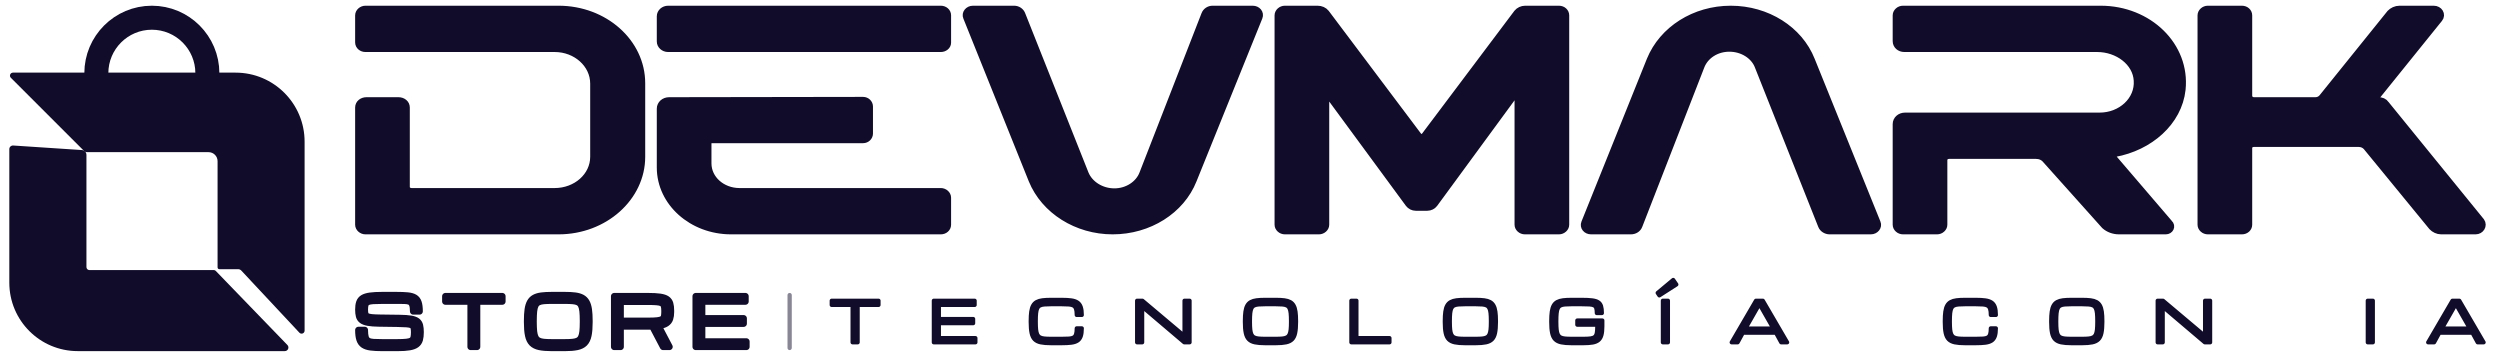
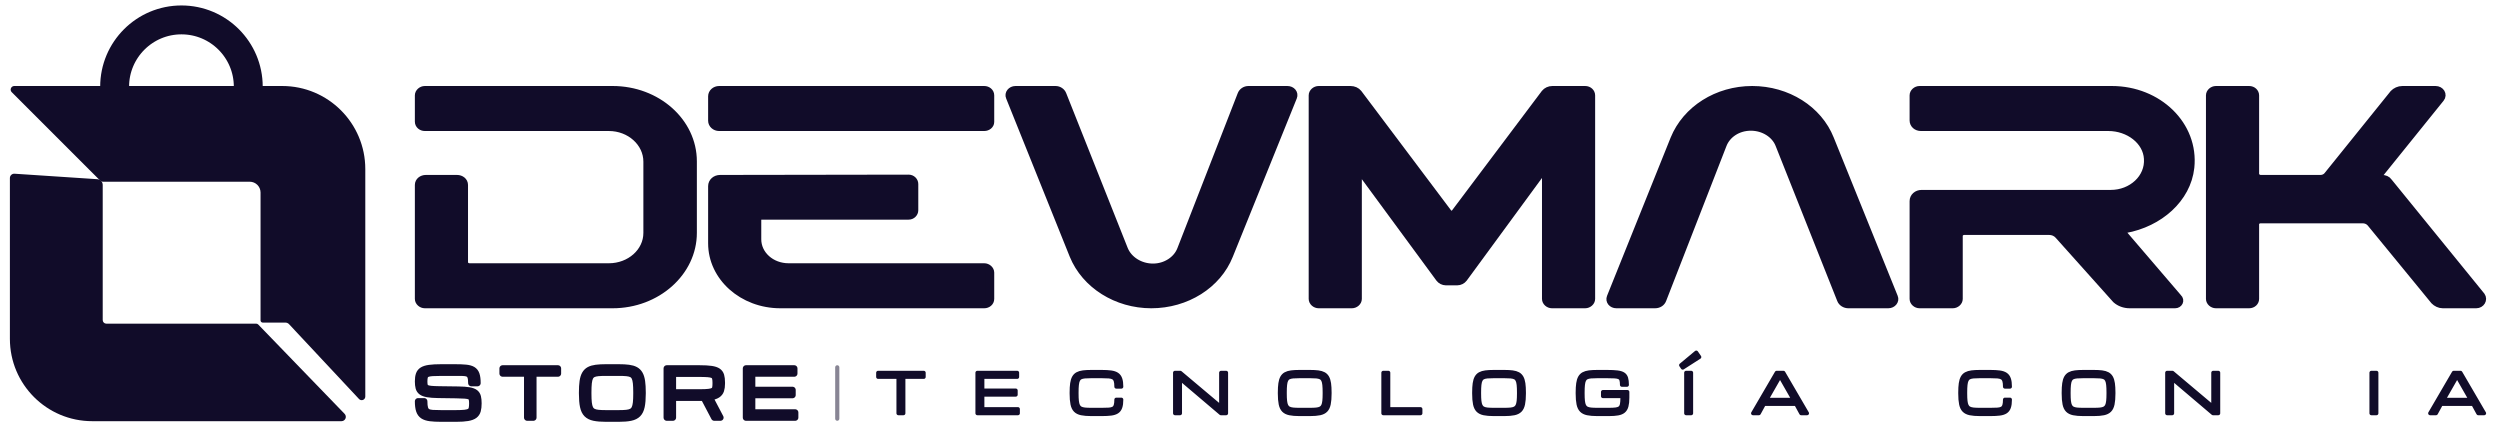
- <svg xmlns="http://www.w3.org/2000/svg" viewBox="-4 -4 1749.53 249" role="img" aria-label="DevmarkPE Store, tecnología con IA">
-   <g transform="scale(0.21) translate(-118 50)">
+ <svg xmlns="http://www.w3.org/2000/svg" viewBox="-4 -61.91 1799.64 306.91" role="img" aria-label="DevmarkPE Store, tecnología con IA">
+   <g transform="scale(0.26) translate(-118 -173)">
    <path d="M420 215V175A185 185 0 0 1 790 175V215" fill="none" stroke="#110C29" stroke-width="80" stroke-linecap="round" />
    <path d="M142.14 173L884 173A230 230 0 0 1 1114 403L1114 1032.84A10 10 0 0 1 1096.7 1039.67L902.93 832.44A14 14 0 0 0 892.7 828L830 828A6 6 0 0 1 824 822L824 468A30 30 0 0 0 794 438L387.97 438A12 12 0 0 1 379.49 434.49L135.07 190.07A10 10 0 0 1 142.14 173Z" fill="#110C29" />
    <path d="M142.79 415.85L372.06 431.01A16 16 0 0 1 387 446.98L387 821A10 10 0 0 0 397 831L811.9 831A8 8 0 0 1 817.66 833.44L1056.72 1080.66A12 12 0 0 1 1048.09 1101L358 1101A228 228 0 0 1 130 873L130 427.82A12 12 0 0 1 142.79 415.85Z" fill="#110C29" />
  </g>
-   <path d="M386.906 3.0H251.715C249.498 3.0 247.528 4.76 247.528 6.74V25.66C247.528 27.86 249.498 29.4 251.715 29.4H384.197C399.465 29.4 412.023 40.62 412.023 54.48V105.74C412.023 119.6 399.465 130.6 384.197 130.6H283.973C281.757 130.6 279.787 129.06 279.787 126.86V71.2C279.787 68.78 277.571 67.02 274.862 67.02H252.453C249.745 67.02 247.528 68.78 247.528 71.2V153.26C247.528 155.24 249.498 157.0 251.715 157.0H386.906C418.672 157.0 444.528 133.9 444.528 105.74V54.26C444.528 25.88 418.672 3.0 386.906 3.0Z M654.4 130.6H513.545C500.986 130.6 490.89 121.58 490.89 110.36V96.28C490.89 94.52 492.368 93.2 494.338 93.2H599.979C602.195 93.2 603.919 91.44 603.919 89.46V70.54C603.919 68.56 602.195 66.8 599.979 66.8L464.295 67.02C461.094 67.02 458.631 69.22 458.631 72.08V113.22C458.631 137.42 480.548 157.0 507.635 157.0H654.4C656.616 157.0 658.586 155.46 658.586 153.26V134.34C658.586 132.36 656.616 130.6 654.4 130.6ZM654.4 3.0H463.556C460.848 3.0 458.631 4.98 458.631 7.4V25.0C458.631 27.42 460.848 29.4 463.556 29.4H654.4C656.616 29.4 658.586 27.86 658.586 25.88V6.74C658.586 4.54 656.616 3.0 654.4 3.0Z M844.582 3.0C842.366 3.0 840.396 4.32 839.657 6.3L796.317 117.62C793.362 125.54 784.989 130.82 775.878 130.82C766.521 130.82 758.148 125.54 754.947 117.84L710.622 6.3C709.883 4.32 707.913 3.0 705.697 3.0H676.886C673.931 3.0 671.961 5.64 672.946 7.84L718.748 121.8C727.367 142.92 749.776 157.0 774.647 157.0C799.764 157.0 822.173 142.92 830.546 121.8L876.594 7.84C877.579 5.42 875.609 3.0 872.654 3.0Z" fill="#110C29" stroke="#110C29" stroke-width="6" stroke-linejoin="round" />
-   <path d="M1063.329 3.0C1061.359 3.0 1059.389 3.88 1058.157 5.42L993.64 91.22C992.162 93.2 989.207 93.2 987.976 91.22L923.459 5.42C922.227 3.88 920.257 3.0 918.041 3.0H895.14C892.924 3.0 890.954 4.76 890.954 6.74V153.26C890.954 155.24 892.924 157.0 895.14 157.0H919.026C921.242 157.0 923.212 155.24 923.212 153.26V63.5C923.212 61.74 925.675 61.08 926.66 62.62L982.312 138.3C983.297 139.62 985.021 140.5 986.745 140.5H994.871C996.595 140.5 998.319 139.62 999.304 138.3L1055.449 61.74C1056.434 60.42 1058.896 61.08 1058.896 62.62V153.26C1058.896 155.24 1060.866 157.0 1063.082 157.0H1086.969C1089.185 157.0 1091.155 155.24 1091.155 153.26V6.74C1091.155 4.76 1089.431 3.0 1086.969 3.0Z" fill="#110C29" stroke="#110C29" stroke-width="6" stroke-linejoin="round" />
-   <path d="M1309.163 152.16 1263.114 38.2C1254.742 17.08 1232.333 3.0 1207.216 3.0C1182.098 3.0 1159.936 17.08 1151.317 38.2L1105.514 152.16C1104.529 154.58 1106.499 157.0 1109.454 157.0H1137.281C1139.743 157.0 1141.713 155.68 1142.452 153.7L1185.792 42.38C1188.747 34.46 1196.873 29.18 1206.231 29.18C1215.588 29.18 1223.961 34.46 1226.916 42.16L1271.241 153.7C1271.979 155.68 1274.196 157.0 1276.412 157.0H1305.223C1308.178 157.0 1310.148 154.36 1309.163 152.16Z M1475.705 102.88C1500.084 98.48 1520.03 81.1 1522.492 58.66C1525.694 28.3 1499.345 3.0 1466.101 3.0H1327.709C1325.492 3.0 1323.522 4.76 1323.522 6.74V24.78C1323.522 27.42 1325.739 29.4 1328.694 29.4H1463.639C1478.414 29.4 1491.465 39.3 1492.204 52.28C1493.189 66.36 1480.63 77.8 1465.362 77.8H1329.186C1325.985 77.8 1323.522 80.0 1323.522 82.86V153.26C1323.522 155.24 1325.492 157.0 1327.709 157.0H1351.595C1353.811 157.0 1355.781 155.24 1355.781 153.26V107.94C1355.781 105.74 1357.751 104.2 1359.967 104.2H1420.791C1423.746 104.2 1426.209 105.3 1427.932 107.28L1469.302 153.48C1471.765 155.68 1475.212 157.0 1478.906 157.0H1511.657C1514.12 157.0 1515.597 154.36 1513.627 152.6L1474.227 106.62C1472.996 105.3 1473.735 103.32 1475.705 102.88Z M1731.889 151.28 1665.156 69.22C1664.171 67.68 1662.447 67.02 1660.477 67.02H1655.552L1702.586 8.72C1704.556 6.3 1702.586 3.0 1699.138 3.0H1675.252C1672.789 3.0 1670.573 4.1 1669.096 5.64L1621.569 64.6C1620.338 66.14 1618.368 67.02 1616.398 67.02H1573.304C1571.088 67.02 1569.118 65.26 1569.118 63.28V6.74C1569.118 4.76 1567.394 3.0 1564.932 3.0H1541.046C1538.829 3.0 1536.859 4.76 1536.859 6.74V153.26C1536.859 155.24 1538.829 157.0 1541.046 157.0H1564.932C1567.394 157.0 1569.118 155.24 1569.118 153.26V99.36C1569.118 97.38 1571.088 95.84 1573.304 95.84H1646.687C1648.903 95.84 1651.119 96.72 1652.597 98.48L1698.399 154.36C1699.877 155.9 1702.093 157.0 1704.309 157.0H1728.442C1731.643 157.0 1733.613 153.7 1731.889 151.28Z" fill="#110C29" stroke="#110C29" stroke-width="6" stroke-linejoin="round" />
-   <path d="M285.87 228.467Q285.87 226.416 285.547 225.241Q285.224 224.065 284.095 223.501Q282.966 222.936 280.592 222.763Q278.218 222.59 274.093 222.521L261.279 222.337Q256.531 222.268 253.65 221.761Q250.769 221.254 249.294 220.159Q247.819 219.064 247.324 217.22Q246.828 215.377 246.828 212.611Q246.828 209.592 247.508 207.633Q248.188 205.674 249.974 204.568Q251.76 203.461 255.033 203.012Q258.306 202.562 263.491 202.562H273.355Q278.057 202.562 281.191 202.862Q284.326 203.162 286.169 204.245Q288.013 205.328 288.808 207.61Q289.603 209.891 289.603 213.879H285.178Q285.178 210.79 284.591 209.212Q284.003 207.633 282.655 207.057Q281.306 206.48 279.025 206.434Q276.743 206.388 273.355 206.388H263.722Q259.596 206.388 257.119 206.55Q254.641 206.711 253.374 207.287Q252.106 207.863 251.68 209.131Q251.253 210.398 251.253 212.611Q251.253 214.478 251.553 215.607Q251.852 216.736 252.901 217.324Q253.95 217.912 256.139 218.131Q258.329 218.35 262.108 218.396L275.844 218.58Q280.684 218.649 283.576 219.145Q286.469 219.64 287.909 220.746Q289.35 221.853 289.822 223.731Q290.295 225.609 290.295 228.467Q290.295 231.579 289.707 233.687Q289.119 235.796 287.437 237.064Q285.754 238.331 282.574 238.884Q279.393 239.438 274.208 239.438H263.422Q258.697 239.438 255.494 239.023Q252.29 238.608 250.389 237.352Q248.488 236.096 247.658 233.607Q246.828 231.118 246.828 226.969H251.253Q251.253 230.219 251.783 231.993Q252.313 233.768 253.639 234.54Q254.964 235.312 257.349 235.462Q259.735 235.612 263.422 235.612H273.977Q278.103 235.612 280.5 235.347Q282.897 235.082 284.049 234.333Q285.201 233.584 285.535 232.178Q285.87 230.772 285.87 228.467Z M325.395 238.7V206.987H307.695V203.3H347.52V206.987H329.82V238.7Z M382.043 239.438Q376.858 239.438 373.516 238.735Q370.174 238.032 368.296 236.142Q366.418 234.252 365.669 230.703Q364.92 227.154 364.92 221.461V220.539Q364.92 215.837 365.381 212.646Q365.842 209.454 366.971 207.448Q368.1 205.443 370.048 204.383Q371.995 203.323 374.945 202.943Q377.895 202.562 382.043 202.562H391.331Q395.48 202.562 398.43 202.943Q401.38 203.323 403.327 204.383Q405.275 205.443 406.404 207.448Q407.533 209.454 407.994 212.646Q408.455 215.837 408.455 220.539V221.461Q408.455 227.154 407.706 230.703Q406.957 234.252 405.079 236.142Q403.201 238.032 399.859 238.735Q396.517 239.438 391.331 239.438ZM382.043 235.612H391.331Q394.627 235.612 396.886 235.381Q399.144 235.151 400.562 234.39Q401.979 233.63 402.728 232.086Q403.477 230.541 403.754 227.96Q404.03 225.379 404.03 221.461V220.539Q404.03 216.483 403.754 213.855Q403.477 211.228 402.728 209.707Q401.979 208.186 400.562 207.483Q399.144 206.78 396.886 206.584Q394.627 206.388 391.331 206.388H382.043Q378.748 206.388 376.489 206.584Q374.231 206.78 372.813 207.483Q371.396 208.186 370.647 209.707Q369.898 211.228 369.621 213.855Q369.345 216.483 369.345 220.539V221.461Q369.345 225.379 369.621 227.96Q369.898 230.541 370.647 232.086Q371.396 233.63 372.813 234.39Q374.231 235.151 376.489 235.381Q378.748 235.612 382.043 235.612Z M425.855 203.3H449.547Q454.733 203.3 457.902 203.761Q461.071 204.222 462.707 205.351Q464.343 206.48 464.92 208.439Q465.496 210.398 465.496 213.395V214.316Q465.496 217.082 464.839 219.076Q464.182 221.069 462.315 222.302Q460.449 223.535 456.784 224.042L464.482 238.7H460.057L452.52 224.365Q452.06 224.388 451.564 224.388Q451.068 224.388 450.538 224.388H430.28V238.7H425.855ZM430.28 220.562H449.847Q453.788 220.562 456.058 220.297Q458.328 220.032 459.4 219.364Q460.472 218.695 460.771 217.474Q461.071 216.252 461.071 214.316V213.395Q461.071 211.205 460.656 209.938Q460.241 208.67 458.997 208.071Q457.752 207.471 455.286 207.299Q452.82 207.126 448.695 207.126H430.28Z M482.896 238.7V203.3H517.651V206.987H487.321V218.787H516.383V222.475H487.321V235.012H518.296V238.7Z" fill="#110C29" stroke="#110C29" stroke-width="4.6" stroke-linejoin="round" />
-   <rect x="547.1" y="201" width="3" height="40" rx="1.5" fill="#110C29" opacity="0.5" />
-   <path d="M592.596 235.6V209.442H577.996V206.4H610.846V209.442H596.246V235.6Z M649.45 235.6V206.4H678.117V209.442H653.1V219.175H677.072V222.217H653.1V232.558H678.65V235.6Z M717.253 221.38V220.62Q717.253 216.742 717.633 214.109Q718.014 211.476 718.945 209.822Q719.877 208.168 721.483 207.293Q723.089 206.419 725.523 206.105Q727.956 205.792 731.378 205.792H739.039Q742.955 205.792 745.645 206.162Q748.335 206.533 749.98 207.626Q751.624 208.719 752.365 210.839Q753.107 212.959 753.107 216.457H749.457Q749.457 213.7 748.963 212.17Q748.468 210.639 747.299 209.955Q746.13 209.271 744.115 209.109Q742.1 208.947 739.039 208.947H731.378Q728.659 208.947 726.796 209.109Q724.933 209.271 723.764 209.85Q722.595 210.43 721.977 211.685Q721.359 212.94 721.131 215.107Q720.903 217.274 720.903 220.62V221.38Q720.903 224.612 721.131 226.741Q721.359 228.87 721.977 230.144Q722.595 231.418 723.764 232.045Q724.933 232.672 726.796 232.863Q728.659 233.053 731.378 233.053H739.039Q742.1 233.053 744.115 232.92Q746.13 232.786 747.299 232.14Q748.468 231.494 748.963 229.982Q749.457 228.471 749.457 225.734H753.107Q753.107 229.232 752.365 231.323Q751.624 233.414 749.98 234.469Q748.335 235.524 745.645 235.866Q742.955 236.208 739.039 236.208H731.378Q727.101 236.208 724.344 235.629Q721.588 235.049 720.038 233.49Q718.489 231.931 717.871 229.003Q717.253 226.076 717.253 221.38Z M791.711 235.6V206.4H795.513L824.846 231.095H824.884V206.4H828.534V235.6H824.732L795.399 210.696H795.361V235.6Z M881.262 236.208Q876.985 236.208 874.228 235.629Q871.472 235.049 869.922 233.49Q868.373 231.931 867.755 229.003Q867.137 226.076 867.137 221.38V220.62Q867.137 216.742 867.518 214.109Q867.898 211.476 868.829 209.822Q869.761 208.168 871.367 207.293Q872.974 206.419 875.407 206.105Q877.84 205.792 881.262 205.792H888.923Q892.345 205.792 894.779 206.105Q897.212 206.419 898.818 207.293Q900.425 208.168 901.356 209.822Q902.288 211.476 902.668 214.109Q903.048 216.742 903.048 220.62V221.38Q903.048 226.076 902.43 229.003Q901.812 231.931 900.263 233.49Q898.714 235.049 895.957 235.629Q893.201 236.208 888.923 236.208ZM881.262 233.053H888.923Q891.642 233.053 893.505 232.863Q895.368 232.672 896.537 232.045Q897.706 231.418 898.324 230.144Q898.942 228.87 899.17 226.741Q899.398 224.612 899.398 221.38V220.62Q899.398 217.274 899.17 215.107Q898.942 212.94 898.324 211.685Q897.706 210.43 896.537 209.85Q895.368 209.271 893.505 209.109Q891.642 208.947 888.923 208.947H881.262Q878.544 208.947 876.681 209.109Q874.818 209.271 873.649 209.85Q872.479 210.43 871.862 211.685Q871.244 212.94 871.016 215.107Q870.787 217.274 870.787 220.62V221.38Q870.787 224.612 871.016 226.741Q871.244 228.87 871.862 230.144Q872.479 231.418 873.649 232.045Q874.818 232.672 876.681 232.863Q878.544 233.053 881.262 233.053Z M941.652 235.6V206.4H945.302V232.558H968.418V235.6Z M1021.147 236.208Q1016.87 236.208 1014.113 235.629Q1011.357 235.049 1009.807 233.49Q1008.258 231.931 1007.64 229.003Q1007.022 226.076 1007.022 221.38V220.62Q1007.022 216.742 1007.402 214.109Q1007.783 211.476 1008.714 209.822Q1009.646 208.168 1011.252 207.293Q1012.858 206.419 1015.292 206.105Q1017.725 205.792 1021.147 205.792H1028.808Q1032.23 205.792 1034.663 206.105Q1037.097 206.419 1038.703 207.293Q1040.309 208.168 1041.241 209.822Q1042.172 211.476 1042.553 214.109Q1042.933 216.742 1042.933 220.62V221.38Q1042.933 226.076 1042.315 229.003Q1041.697 231.931 1040.148 233.49Q1038.598 235.049 1035.842 235.629Q1033.085 236.208 1028.808 236.208ZM1021.147 233.053H1028.808Q1031.527 233.053 1033.39 232.863Q1035.253 232.672 1036.422 232.045Q1037.591 231.418 1038.209 230.144Q1038.827 228.87 1039.055 226.741Q1039.283 224.612 1039.283 221.38V220.62Q1039.283 217.274 1039.055 215.107Q1038.827 212.94 1038.209 211.685Q1037.591 210.43 1036.422 209.85Q1035.253 209.271 1033.39 209.109Q1031.527 208.947 1028.808 208.947H1021.147Q1018.428 208.947 1016.565 209.109Q1014.702 209.271 1013.533 209.85Q1012.364 210.43 1011.746 211.685Q1011.128 212.94 1010.9 215.107Q1010.672 217.274 1010.672 220.62V221.38Q1010.672 224.612 1010.9 226.741Q1011.128 228.87 1011.746 230.144Q1012.364 231.418 1013.533 232.045Q1014.702 232.672 1016.565 232.863Q1018.428 233.053 1021.147 233.053Z M1081.537 221.38V220.62Q1081.537 216.742 1081.917 214.109Q1082.297 211.476 1083.228 209.822Q1084.16 208.168 1085.766 207.293Q1087.373 206.419 1089.806 206.105Q1092.239 205.792 1095.661 205.792H1102.809Q1107.296 205.792 1110.1 206.134Q1112.904 206.476 1114.415 207.446Q1115.926 208.415 1116.497 210.269Q1117.067 212.122 1117.067 215.126H1113.417Q1113.417 212.864 1113.018 211.599Q1112.619 210.335 1111.516 209.774Q1110.413 209.214 1108.313 209.08Q1106.212 208.947 1102.809 208.947H1095.661Q1092.943 208.947 1091.08 209.109Q1089.217 209.271 1088.048 209.85Q1086.878 210.43 1086.261 211.685Q1085.643 212.94 1085.415 215.107Q1085.187 217.274 1085.187 220.62V221.38Q1085.187 224.612 1085.415 226.741Q1085.643 228.87 1086.261 230.144Q1086.878 231.418 1088.048 232.045Q1089.217 232.672 1091.08 232.863Q1092.943 233.053 1095.661 233.053H1104.083Q1107.22 233.053 1109.14 232.796Q1111.06 232.539 1112.058 231.693Q1113.056 230.847 1113.398 229.108Q1113.74 227.368 1113.74 224.403V223.281H1099.768V220.24H1117.39V224.403Q1117.39 228.11 1116.763 230.429Q1116.136 232.748 1114.643 234.013Q1113.151 235.277 1110.575 235.743Q1107.999 236.208 1104.083 236.208H1095.661Q1091.384 236.208 1088.627 235.629Q1085.871 235.049 1084.322 233.49Q1082.772 231.931 1082.154 229.003Q1081.537 226.076 1081.537 221.38Z M1159.644 235.6V206.4H1163.294V235.6ZM1157.211 202.788 1155.994 200.963 1166.944 191.838 1169.187 195.108Z M1207.791 235.6 1224.824 206.4H1229.691L1246.724 235.6H1242.466L1238.816 228.908H1215.699L1212.049 235.6ZM1217.524 225.867H1236.991L1227.257 208.833Z M1356.935 221.38V220.62Q1356.935 216.742 1357.315 214.109Q1357.696 211.476 1358.627 209.822Q1359.559 208.168 1361.165 207.293Q1362.771 206.419 1365.205 206.105Q1367.638 205.792 1371.06 205.792H1378.721Q1382.637 205.792 1385.327 206.162Q1388.017 206.533 1389.662 207.626Q1391.306 208.719 1392.047 210.839Q1392.789 212.959 1392.789 216.457H1389.139Q1389.139 213.7 1388.645 212.17Q1388.15 210.639 1386.981 209.955Q1385.812 209.271 1383.797 209.109Q1381.782 208.947 1378.721 208.947H1371.06Q1368.341 208.947 1366.478 209.109Q1364.615 209.271 1363.446 209.85Q1362.277 210.43 1361.659 211.685Q1361.041 212.94 1360.813 215.107Q1360.585 217.274 1360.585 220.62V221.38Q1360.585 224.612 1360.813 226.741Q1361.041 228.87 1361.659 230.144Q1362.277 231.418 1363.446 232.045Q1364.615 232.672 1366.478 232.863Q1368.341 233.053 1371.06 233.053H1378.721Q1381.782 233.053 1383.797 232.92Q1385.812 232.786 1386.981 232.14Q1388.15 231.494 1388.645 229.982Q1389.139 228.471 1389.139 225.734H1392.789Q1392.789 229.232 1392.047 231.323Q1391.306 233.414 1389.662 234.469Q1388.017 235.524 1385.327 235.866Q1382.637 236.208 1378.721 236.208H1371.06Q1366.783 236.208 1364.026 235.629Q1361.27 235.049 1359.72 233.49Q1358.171 231.931 1357.553 229.003Q1356.935 226.076 1356.935 221.38Z M1445.517 236.208Q1441.24 236.208 1438.483 235.629Q1435.727 235.049 1434.178 233.49Q1432.628 231.931 1432.01 229.003Q1431.393 226.076 1431.393 221.38V220.62Q1431.393 216.742 1431.773 214.109Q1432.153 211.476 1433.085 209.822Q1434.016 208.168 1435.622 207.293Q1437.229 206.419 1439.662 206.105Q1442.095 205.792 1445.517 205.792H1453.179Q1456.6 205.792 1459.034 206.105Q1461.467 206.419 1463.073 207.293Q1464.68 208.168 1465.611 209.822Q1466.543 211.476 1466.923 214.109Q1467.303 216.742 1467.303 220.62V221.38Q1467.303 226.076 1466.685 229.003Q1466.068 231.931 1464.518 233.49Q1462.969 235.049 1460.212 235.629Q1457.456 236.208 1453.179 236.208ZM1445.517 233.053H1453.179Q1455.897 233.053 1457.76 232.863Q1459.623 232.672 1460.792 232.045Q1461.961 231.418 1462.579 230.144Q1463.197 228.87 1463.425 226.741Q1463.653 224.612 1463.653 221.38V220.62Q1463.653 217.274 1463.425 215.107Q1463.197 212.94 1462.579 211.685Q1461.961 210.43 1460.792 209.85Q1459.623 209.271 1457.76 209.109Q1455.897 208.947 1453.179 208.947H1445.517Q1442.799 208.947 1440.936 209.109Q1439.073 209.271 1437.904 209.85Q1436.735 210.43 1436.117 211.685Q1435.499 212.94 1435.271 215.107Q1435.043 217.274 1435.043 220.62V221.38Q1435.043 224.612 1435.271 226.741Q1435.499 228.87 1436.117 230.144Q1436.735 231.418 1437.904 232.045Q1439.073 232.672 1440.936 232.863Q1442.799 233.053 1445.517 233.053Z M1505.907 235.6V206.4H1509.709L1539.042 231.095H1539.08V206.4H1542.73V235.6H1538.928L1509.595 210.696H1509.557V235.6Z M1652.941 235.6V206.4H1656.591V235.6Z M1695.195 235.6 1712.228 206.4H1717.095L1734.128 235.6H1729.87L1726.22 228.908H1703.103L1699.453 235.6ZM1704.928 225.867H1724.395L1714.662 208.833Z" fill="#110C29" stroke="#110C29" stroke-width="2.8" stroke-linejoin="round" />
+   <path d="M437.02 3.0H301.828C299.612 3.0 297.642 4.76 297.642 6.74V25.66C297.642 27.86 299.612 29.4 301.828 29.4H434.311C449.578 29.4 462.137 40.62 462.137 54.48V105.74C462.137 119.6 449.578 130.6 434.311 130.6H334.087C331.871 130.6 329.901 129.06 329.901 126.86V71.2C329.901 68.78 327.685 67.02 324.976 67.02H302.567C299.858 67.02 297.642 68.78 297.642 71.2V153.26C297.642 155.24 299.612 157.0 301.828 157.0H437.02C468.786 157.0 494.642 133.9 494.642 105.74V54.26C494.642 25.88 468.786 3.0 437.02 3.0Z M704.514 130.6H563.659C551.1 130.6 541.004 121.58 541.004 110.36V96.28C541.004 94.52 542.481 93.2 544.451 93.2H650.093C652.309 93.2 654.033 91.44 654.033 89.46V70.54C654.033 68.56 652.309 66.8 650.093 66.8L514.409 67.02C511.208 67.02 508.745 69.22 508.745 72.08V113.22C508.745 137.42 530.661 157.0 557.749 157.0H704.514C706.73 157.0 708.7 155.46 708.7 153.26V134.34C708.7 132.36 706.73 130.6 704.514 130.6ZM704.514 3.0H513.67C510.961 3.0 508.745 4.98 508.745 7.4V25.0C508.745 27.42 510.961 29.4 513.67 29.4H704.514C706.73 29.4 708.7 27.86 708.7 25.88V6.74C708.7 4.54 706.73 3.0 704.514 3.0Z M894.696 3.0C892.48 3.0 890.51 4.32 889.771 6.3L846.431 117.62C843.476 125.54 835.103 130.82 825.992 130.82C816.635 130.82 808.262 125.54 805.061 117.84L760.736 6.3C759.997 4.32 758.027 3.0 755.811 3.0H727C724.045 3.0 722.075 5.64 723.06 7.84L768.862 121.8C777.481 142.92 799.89 157.0 824.761 157.0C849.878 157.0 872.287 142.92 880.66 121.8L926.708 7.84C927.693 5.42 925.723 3.0 922.768 3.0Z" fill="#110C29" stroke="#110C29" stroke-width="6" stroke-linejoin="round" />
+   <path d="M1113.443 3.0C1111.473 3.0 1109.503 3.88 1108.271 5.42L1043.754 91.22C1042.276 93.2 1039.321 93.2 1038.09 91.22L973.573 5.42C972.341 3.88 970.371 3.0 968.155 3.0H945.254C943.038 3.0 941.068 4.76 941.068 6.74V153.26C941.068 155.24 943.038 157.0 945.254 157.0H969.14C971.356 157.0 973.326 155.24 973.326 153.26V63.5C973.326 61.74 975.789 61.08 976.774 62.62L1032.426 138.3C1033.411 139.62 1035.135 140.5 1036.859 140.5H1044.985C1046.709 140.5 1048.433 139.62 1049.418 138.3L1105.563 61.74C1106.548 60.42 1109.01 61.08 1109.01 62.62V153.26C1109.01 155.24 1110.98 157.0 1113.196 157.0H1137.083C1139.299 157.0 1141.269 155.24 1141.269 153.26V6.74C1141.269 4.76 1139.545 3.0 1137.083 3.0Z" fill="#110C29" stroke="#110C29" stroke-width="6" stroke-linejoin="round" />
+   <path d="M1359.277 152.16 1313.228 38.2C1304.856 17.08 1282.447 3.0 1257.329 3.0C1232.212 3.0 1210.049 17.08 1201.431 38.2L1155.628 152.16C1154.643 154.58 1156.613 157.0 1159.568 157.0H1187.394C1189.857 157.0 1191.827 155.68 1192.566 153.7L1235.906 42.38C1238.861 34.46 1246.987 29.18 1256.344 29.18C1265.702 29.18 1274.074 34.46 1277.029 42.16L1321.354 153.7C1322.093 155.68 1324.309 157.0 1326.526 157.0H1355.337C1358.292 157.0 1360.262 154.36 1359.277 152.16Z M1525.819 102.88C1550.198 98.48 1570.144 81.1 1572.606 58.66C1575.808 28.3 1549.459 3.0 1516.215 3.0H1377.823C1375.606 3.0 1373.636 4.76 1373.636 6.74V24.78C1373.636 27.42 1375.853 29.4 1378.808 29.4H1513.753C1528.528 29.4 1541.579 39.3 1542.318 52.28C1543.303 66.36 1530.744 77.8 1515.476 77.8H1379.3C1376.099 77.8 1373.636 80.0 1373.636 82.86V153.26C1373.636 155.24 1375.606 157.0 1377.823 157.0H1401.709C1403.925 157.0 1405.895 155.24 1405.895 153.26V107.94C1405.895 105.74 1407.865 104.2 1410.081 104.2H1470.905C1473.86 104.2 1476.323 105.3 1478.046 107.28L1519.416 153.48C1521.879 155.68 1525.326 157.0 1529.02 157.0H1561.771C1564.234 157.0 1565.711 154.36 1563.741 152.6L1524.341 106.62C1523.11 105.3 1523.849 103.32 1525.819 102.88Z M1782.003 151.28 1715.269 69.22C1714.284 67.68 1712.561 67.02 1710.591 67.02H1705.666L1752.699 8.72C1754.669 6.3 1752.699 3.0 1749.252 3.0H1725.366C1722.903 3.0 1720.687 4.1 1719.209 5.64L1671.683 64.6C1670.452 66.14 1668.482 67.02 1666.512 67.02H1623.418C1621.202 67.02 1619.232 65.26 1619.232 63.28V6.74C1619.232 4.76 1617.508 3.0 1615.046 3.0H1591.159C1588.943 3.0 1586.973 4.76 1586.973 6.74V153.26C1586.973 155.24 1588.943 157.0 1591.159 157.0H1615.046C1617.508 157.0 1619.232 155.24 1619.232 153.26V99.36C1619.232 97.38 1621.202 95.84 1623.418 95.84H1696.801C1699.017 95.84 1701.233 96.72 1702.711 98.48L1748.513 154.36C1749.991 155.9 1752.207 157.0 1754.423 157.0H1778.556C1781.757 157.0 1783.727 153.7 1782.003 151.28Z" fill="#110C29" stroke="#110C29" stroke-width="6" stroke-linejoin="round" />
+   <path d="M335.984 228.467Q335.984 226.416 335.661 225.241Q335.338 224.065 334.209 223.501Q333.08 222.936 330.706 222.763Q328.332 222.59 324.207 222.521L311.393 222.337Q306.645 222.268 303.764 221.761Q300.883 221.254 299.408 220.159Q297.933 219.064 297.438 217.22Q296.942 215.377 296.942 212.611Q296.942 209.592 297.622 207.633Q298.302 205.674 300.088 204.568Q301.874 203.461 305.147 203.012Q308.419 202.562 313.605 202.562H323.469Q328.171 202.562 331.305 202.862Q334.439 203.162 336.283 204.245Q338.127 205.328 338.922 207.61Q339.717 209.891 339.717 213.879H335.292Q335.292 210.79 334.704 209.212Q334.117 207.633 332.768 207.057Q331.42 206.48 329.139 206.434Q326.857 206.388 323.469 206.388H313.835Q309.71 206.388 307.233 206.55Q304.755 206.711 303.487 207.287Q302.22 207.863 301.793 209.131Q301.367 210.398 301.367 212.611Q301.367 214.478 301.667 215.607Q301.966 216.736 303.015 217.324Q304.064 217.912 306.253 218.131Q308.443 218.35 312.222 218.396L325.958 218.58Q330.798 218.649 333.69 219.145Q336.583 219.64 338.023 220.746Q339.464 221.853 339.936 223.731Q340.409 225.609 340.409 228.467Q340.409 231.579 339.821 233.687Q339.233 235.796 337.551 237.064Q335.868 238.331 332.688 238.884Q329.507 239.438 324.322 239.438H313.536Q308.811 239.438 305.608 239.023Q302.404 238.608 300.503 237.352Q298.601 236.096 297.772 233.607Q296.942 231.118 296.942 226.969H301.367Q301.367 230.219 301.897 231.993Q302.427 233.768 303.752 234.54Q305.078 235.312 307.463 235.462Q309.848 235.612 313.536 235.612H324.091Q328.217 235.612 330.614 235.347Q333.01 235.082 334.163 234.333Q335.315 233.584 335.649 232.178Q335.984 230.772 335.984 228.467Z M375.509 238.7V206.987H357.809V203.3H397.634V206.987H379.934V238.7Z M432.157 239.438Q426.972 239.438 423.63 238.735Q420.288 238.032 418.41 236.142Q416.532 234.252 415.783 230.703Q415.034 227.154 415.034 221.461V220.539Q415.034 215.837 415.494 212.646Q415.955 209.454 417.085 207.448Q418.214 205.443 420.161 204.383Q422.109 203.323 425.059 202.943Q428.009 202.562 432.157 202.562H441.445Q445.594 202.562 448.544 202.943Q451.494 203.323 453.441 204.383Q455.389 205.443 456.518 207.448Q457.647 209.454 458.108 212.646Q458.569 215.837 458.569 220.539V221.461Q458.569 227.154 457.82 230.703Q457.071 234.252 455.193 236.142Q453.314 238.032 449.973 238.735Q446.631 239.438 441.445 239.438ZM432.157 235.612H441.445Q444.741 235.612 447 235.381Q449.258 235.151 450.676 234.39Q452.093 233.63 452.842 232.086Q453.591 230.541 453.868 227.96Q454.144 225.379 454.144 221.461V220.539Q454.144 216.483 453.868 213.855Q453.591 211.228 452.842 209.707Q452.093 208.186 450.676 207.483Q449.258 206.78 447 206.584Q444.741 206.388 441.445 206.388H432.157Q428.862 206.388 426.603 206.584Q424.344 206.78 422.927 207.483Q421.51 208.186 420.761 209.707Q420.012 211.228 419.735 213.855Q419.459 216.483 419.459 220.539V221.461Q419.459 225.379 419.735 227.96Q420.012 230.541 420.761 232.086Q421.51 233.63 422.927 234.39Q424.344 235.151 426.603 235.381Q428.862 235.612 432.157 235.612Z M475.969 203.3H499.661Q504.847 203.3 508.016 203.761Q511.185 204.222 512.821 205.351Q514.457 206.48 515.034 208.439Q515.61 210.398 515.61 213.395V214.316Q515.61 217.082 514.953 219.076Q514.296 221.069 512.429 222.302Q510.562 223.535 506.898 224.042L514.596 238.7H510.171L502.634 224.365Q502.173 224.388 501.678 224.388Q501.182 224.388 500.652 224.388H480.394V238.7H475.969ZM480.394 220.562H499.961Q503.902 220.562 506.172 220.297Q508.442 220.032 509.514 219.364Q510.585 218.695 510.885 217.474Q511.185 216.252 511.185 214.316V213.395Q511.185 211.205 510.77 209.938Q510.355 208.67 509.11 208.071Q507.866 207.471 505.4 207.299Q502.934 207.126 498.809 207.126H480.394Z M533.01 238.7V203.3H567.764V206.987H537.435V218.787H566.497V222.475H537.435V235.012H568.41V238.7Z" fill="#110C29" stroke="#110C29" stroke-width="4.6" stroke-linejoin="round" />
+   <rect x="597.21" y="201" width="3" height="40" rx="1.5" fill="#110C29" opacity="0.5" />
+   <path d="M642.71 235.6V209.442H628.11V206.4H660.96V209.442H646.36V235.6Z M699.563 235.6V206.4H728.231V209.442H703.213V219.175H727.186V222.217H703.213V232.558H728.763V235.6Z M767.367 221.38V220.62Q767.367 216.742 767.747 214.109Q768.128 211.476 769.059 209.822Q769.991 208.168 771.597 207.293Q773.203 206.419 775.637 206.105Q778.07 205.792 781.492 205.792H789.153Q793.069 205.792 795.759 206.162Q798.449 206.533 800.094 207.626Q801.738 208.719 802.479 210.839Q803.221 212.959 803.221 216.457H799.571Q799.571 213.7 799.076 212.17Q798.582 210.639 797.413 209.955Q796.244 209.271 794.229 209.109Q792.214 208.947 789.153 208.947H781.492Q778.773 208.947 776.91 209.109Q775.047 209.271 773.878 209.85Q772.709 210.43 772.091 211.685Q771.473 212.94 771.245 215.107Q771.017 217.274 771.017 220.62V221.38Q771.017 224.612 771.245 226.741Q771.473 228.87 772.091 230.144Q772.709 231.418 773.878 232.045Q775.047 232.672 776.91 232.863Q778.773 233.053 781.492 233.053H789.153Q792.214 233.053 794.229 232.92Q796.244 232.786 797.413 232.14Q798.582 231.494 799.076 229.982Q799.571 228.471 799.571 225.734H803.221Q803.221 229.232 802.479 231.323Q801.738 233.414 800.094 234.469Q798.449 235.524 795.759 235.866Q793.069 236.208 789.153 236.208H781.492Q777.214 236.208 774.458 235.629Q771.701 235.049 770.152 233.49Q768.603 231.931 767.985 229.003Q767.367 226.076 767.367 221.38Z M841.824 235.6V206.4H845.627L874.96 231.095H874.998V206.4H878.648V235.6H874.846L845.512 210.696H845.474V235.6Z M931.376 236.208Q927.099 236.208 924.342 235.629Q921.586 235.049 920.036 233.49Q918.487 231.931 917.869 229.003Q917.251 226.076 917.251 221.38V220.62Q917.251 216.742 917.632 214.109Q918.012 211.476 918.943 209.822Q919.875 208.168 921.481 207.293Q923.088 206.419 925.521 206.105Q927.954 205.792 931.376 205.792H939.037Q942.459 205.792 944.892 206.105Q947.326 206.419 948.932 207.293Q950.539 208.168 951.47 209.822Q952.402 211.476 952.782 214.109Q953.162 216.742 953.162 220.62V221.38Q953.162 226.076 952.544 229.003Q951.926 231.931 950.377 233.49Q948.828 235.049 946.071 235.629Q943.315 236.208 939.037 236.208ZM931.376 233.053H939.037Q941.756 233.053 943.619 232.863Q945.482 232.672 946.651 232.045Q947.82 231.418 948.438 230.144Q949.056 228.87 949.284 226.741Q949.512 224.612 949.512 221.38V220.62Q949.512 217.274 949.284 215.107Q949.056 212.94 948.438 211.685Q947.82 210.43 946.651 209.85Q945.482 209.271 943.619 209.109Q941.756 208.947 939.037 208.947H931.376Q928.658 208.947 926.795 209.109Q924.932 209.271 923.762 209.85Q922.593 210.43 921.975 211.685Q921.358 212.94 921.129 215.107Q920.901 217.274 920.901 220.62V221.38Q920.901 224.612 921.129 226.741Q921.358 228.87 921.975 230.144Q922.593 231.418 923.762 232.045Q924.932 232.672 926.795 232.863Q928.658 233.053 931.376 233.053Z M991.766 235.6V206.4H995.416V232.558H1018.532V235.6Z M1071.261 236.208Q1066.983 236.208 1064.227 235.629Q1061.47 235.049 1059.921 233.49Q1058.372 231.931 1057.754 229.003Q1057.136 226.076 1057.136 221.38V220.62Q1057.136 216.742 1057.516 214.109Q1057.896 211.476 1058.828 209.822Q1059.759 208.168 1061.366 207.293Q1062.972 206.419 1065.406 206.105Q1067.839 205.792 1071.261 205.792H1078.922Q1082.344 205.792 1084.777 206.105Q1087.211 206.419 1088.817 207.293Q1090.423 208.168 1091.355 209.822Q1092.286 211.476 1092.667 214.109Q1093.047 216.742 1093.047 220.62V221.38Q1093.047 226.076 1092.429 229.003Q1091.811 231.931 1090.262 233.49Q1088.712 235.049 1085.956 235.629Q1083.199 236.208 1078.922 236.208ZM1071.261 233.053H1078.922Q1081.64 233.053 1083.503 232.863Q1085.367 232.672 1086.536 232.045Q1087.705 231.418 1088.323 230.144Q1088.94 228.87 1089.169 226.741Q1089.397 224.612 1089.397 221.38V220.62Q1089.397 217.274 1089.169 215.107Q1088.94 212.94 1088.323 211.685Q1087.705 210.43 1086.536 209.85Q1085.367 209.271 1083.503 209.109Q1081.64 208.947 1078.922 208.947H1071.261Q1068.542 208.947 1066.679 209.109Q1064.816 209.271 1063.647 209.85Q1062.478 210.43 1061.86 211.685Q1061.242 212.94 1061.014 215.107Q1060.786 217.274 1060.786 220.62V221.38Q1060.786 224.612 1061.014 226.741Q1061.242 228.87 1061.86 230.144Q1062.478 231.418 1063.647 232.045Q1064.816 232.672 1066.679 232.863Q1068.542 233.053 1071.261 233.053Z M1131.65 221.38V220.62Q1131.65 216.742 1132.031 214.109Q1132.411 211.476 1133.342 209.822Q1134.274 208.168 1135.88 207.293Q1137.487 206.419 1139.92 206.105Q1142.353 205.792 1145.775 205.792H1152.923Q1157.41 205.792 1160.214 206.134Q1163.018 206.476 1164.529 207.446Q1166.04 208.415 1166.611 210.269Q1167.181 212.122 1167.181 215.126H1163.531Q1163.531 212.864 1163.132 211.599Q1162.732 210.335 1161.63 209.774Q1160.527 209.214 1158.427 209.08Q1156.326 208.947 1152.923 208.947H1145.775Q1143.057 208.947 1141.194 209.109Q1139.331 209.271 1138.161 209.85Q1136.992 210.43 1136.375 211.685Q1135.757 212.94 1135.529 215.107Q1135.3 217.274 1135.3 220.62V221.38Q1135.3 224.612 1135.529 226.741Q1135.757 228.87 1136.375 230.144Q1136.992 231.418 1138.161 232.045Q1139.331 232.672 1141.194 232.863Q1143.057 233.053 1145.775 233.053H1154.197Q1157.333 233.053 1159.254 232.796Q1161.174 232.539 1162.172 231.693Q1163.17 230.847 1163.512 229.108Q1163.854 227.368 1163.854 224.403V223.281H1149.881V220.24H1167.504V224.403Q1167.504 228.11 1166.877 230.429Q1166.249 232.748 1164.757 234.013Q1163.265 235.277 1160.689 235.743Q1158.113 236.208 1154.197 236.208H1145.775Q1141.498 236.208 1138.741 235.629Q1135.985 235.049 1134.435 233.49Q1132.886 231.931 1132.268 229.003Q1131.65 226.076 1131.65 221.38Z M1209.758 235.6V206.4H1213.408V235.6ZM1207.324 202.788 1206.108 200.963 1217.058 191.838 1219.301 195.108Z M1257.905 235.6 1274.938 206.4H1279.805L1296.838 235.6H1292.58L1288.93 228.908H1265.813L1262.163 235.6ZM1267.638 225.867H1287.105L1277.371 208.833Z M1407.049 221.38V220.62Q1407.049 216.742 1407.429 214.109Q1407.81 211.476 1408.741 209.822Q1409.673 208.168 1411.279 207.293Q1412.885 206.419 1415.319 206.105Q1417.752 205.792 1421.174 205.792H1428.835Q1432.751 205.792 1435.441 206.162Q1438.131 206.533 1439.776 207.626Q1441.42 208.719 1442.161 210.839Q1442.903 212.959 1442.903 216.457H1439.253Q1439.253 213.7 1438.758 212.17Q1438.264 210.639 1437.095 209.955Q1435.926 209.271 1433.911 209.109Q1431.896 208.947 1428.835 208.947H1421.174Q1418.455 208.947 1416.592 209.109Q1414.729 209.271 1413.56 209.85Q1412.391 210.43 1411.773 211.685Q1411.155 212.94 1410.927 215.107Q1410.699 217.274 1410.699 220.62V221.38Q1410.699 224.612 1410.927 226.741Q1411.155 228.87 1411.773 230.144Q1412.391 231.418 1413.56 232.045Q1414.729 232.672 1416.592 232.863Q1418.455 233.053 1421.174 233.053H1428.835Q1431.896 233.053 1433.911 232.92Q1435.926 232.786 1437.095 232.14Q1438.264 231.494 1438.758 229.982Q1439.253 228.471 1439.253 225.734H1442.903Q1442.903 229.232 1442.161 231.323Q1441.42 233.414 1439.776 234.469Q1438.131 235.524 1435.441 235.866Q1432.751 236.208 1428.835 236.208H1421.174Q1416.897 236.208 1414.14 235.629Q1411.383 235.049 1409.834 233.49Q1408.285 231.931 1407.667 229.003Q1407.049 226.076 1407.049 221.38Z M1495.631 236.208Q1491.354 236.208 1488.597 235.629Q1485.841 235.049 1484.291 233.49Q1482.742 231.931 1482.124 229.003Q1481.506 226.076 1481.506 221.38V220.62Q1481.506 216.742 1481.887 214.109Q1482.267 211.476 1483.198 209.822Q1484.13 208.168 1485.736 207.293Q1487.343 206.419 1489.776 206.105Q1492.209 205.792 1495.631 205.792H1503.292Q1506.714 205.792 1509.148 206.105Q1511.581 206.419 1513.187 207.293Q1514.794 208.168 1515.725 209.822Q1516.657 211.476 1517.037 214.109Q1517.417 216.742 1517.417 220.62V221.38Q1517.417 226.076 1516.799 229.003Q1516.181 231.931 1514.632 233.49Q1513.083 235.049 1510.326 235.629Q1507.57 236.208 1503.292 236.208ZM1495.631 233.053H1503.292Q1506.011 233.053 1507.874 232.863Q1509.737 232.672 1510.906 232.045Q1512.075 231.418 1512.693 230.144Q1513.311 228.87 1513.539 226.741Q1513.767 224.612 1513.767 221.38V220.62Q1513.767 217.274 1513.539 215.107Q1513.311 212.94 1512.693 211.685Q1512.075 210.43 1510.906 209.85Q1509.737 209.271 1507.874 209.109Q1506.011 208.947 1503.292 208.947H1495.631Q1492.913 208.947 1491.05 209.109Q1489.187 209.271 1488.018 209.85Q1486.848 210.43 1486.231 211.685Q1485.613 212.94 1485.385 215.107Q1485.156 217.274 1485.156 220.62V221.38Q1485.156 224.612 1485.385 226.741Q1485.613 228.87 1486.231 230.144Q1486.848 231.418 1488.018 232.045Q1489.187 232.672 1491.05 232.863Q1492.913 233.053 1495.631 233.053Z M1556.021 235.6V206.4H1559.823L1589.156 231.095H1589.194V206.4H1592.844V235.6H1589.042L1559.709 210.696H1559.671V235.6Z M1703.055 235.6V206.4H1706.705V235.6Z M1745.309 235.6 1762.342 206.4H1767.209L1784.242 235.6H1779.984L1776.334 228.908H1753.217L1749.567 235.6ZM1755.042 225.867H1774.509L1764.775 208.833Z" fill="#110C29" stroke="#110C29" stroke-width="2.8" stroke-linejoin="round" />
</svg>
